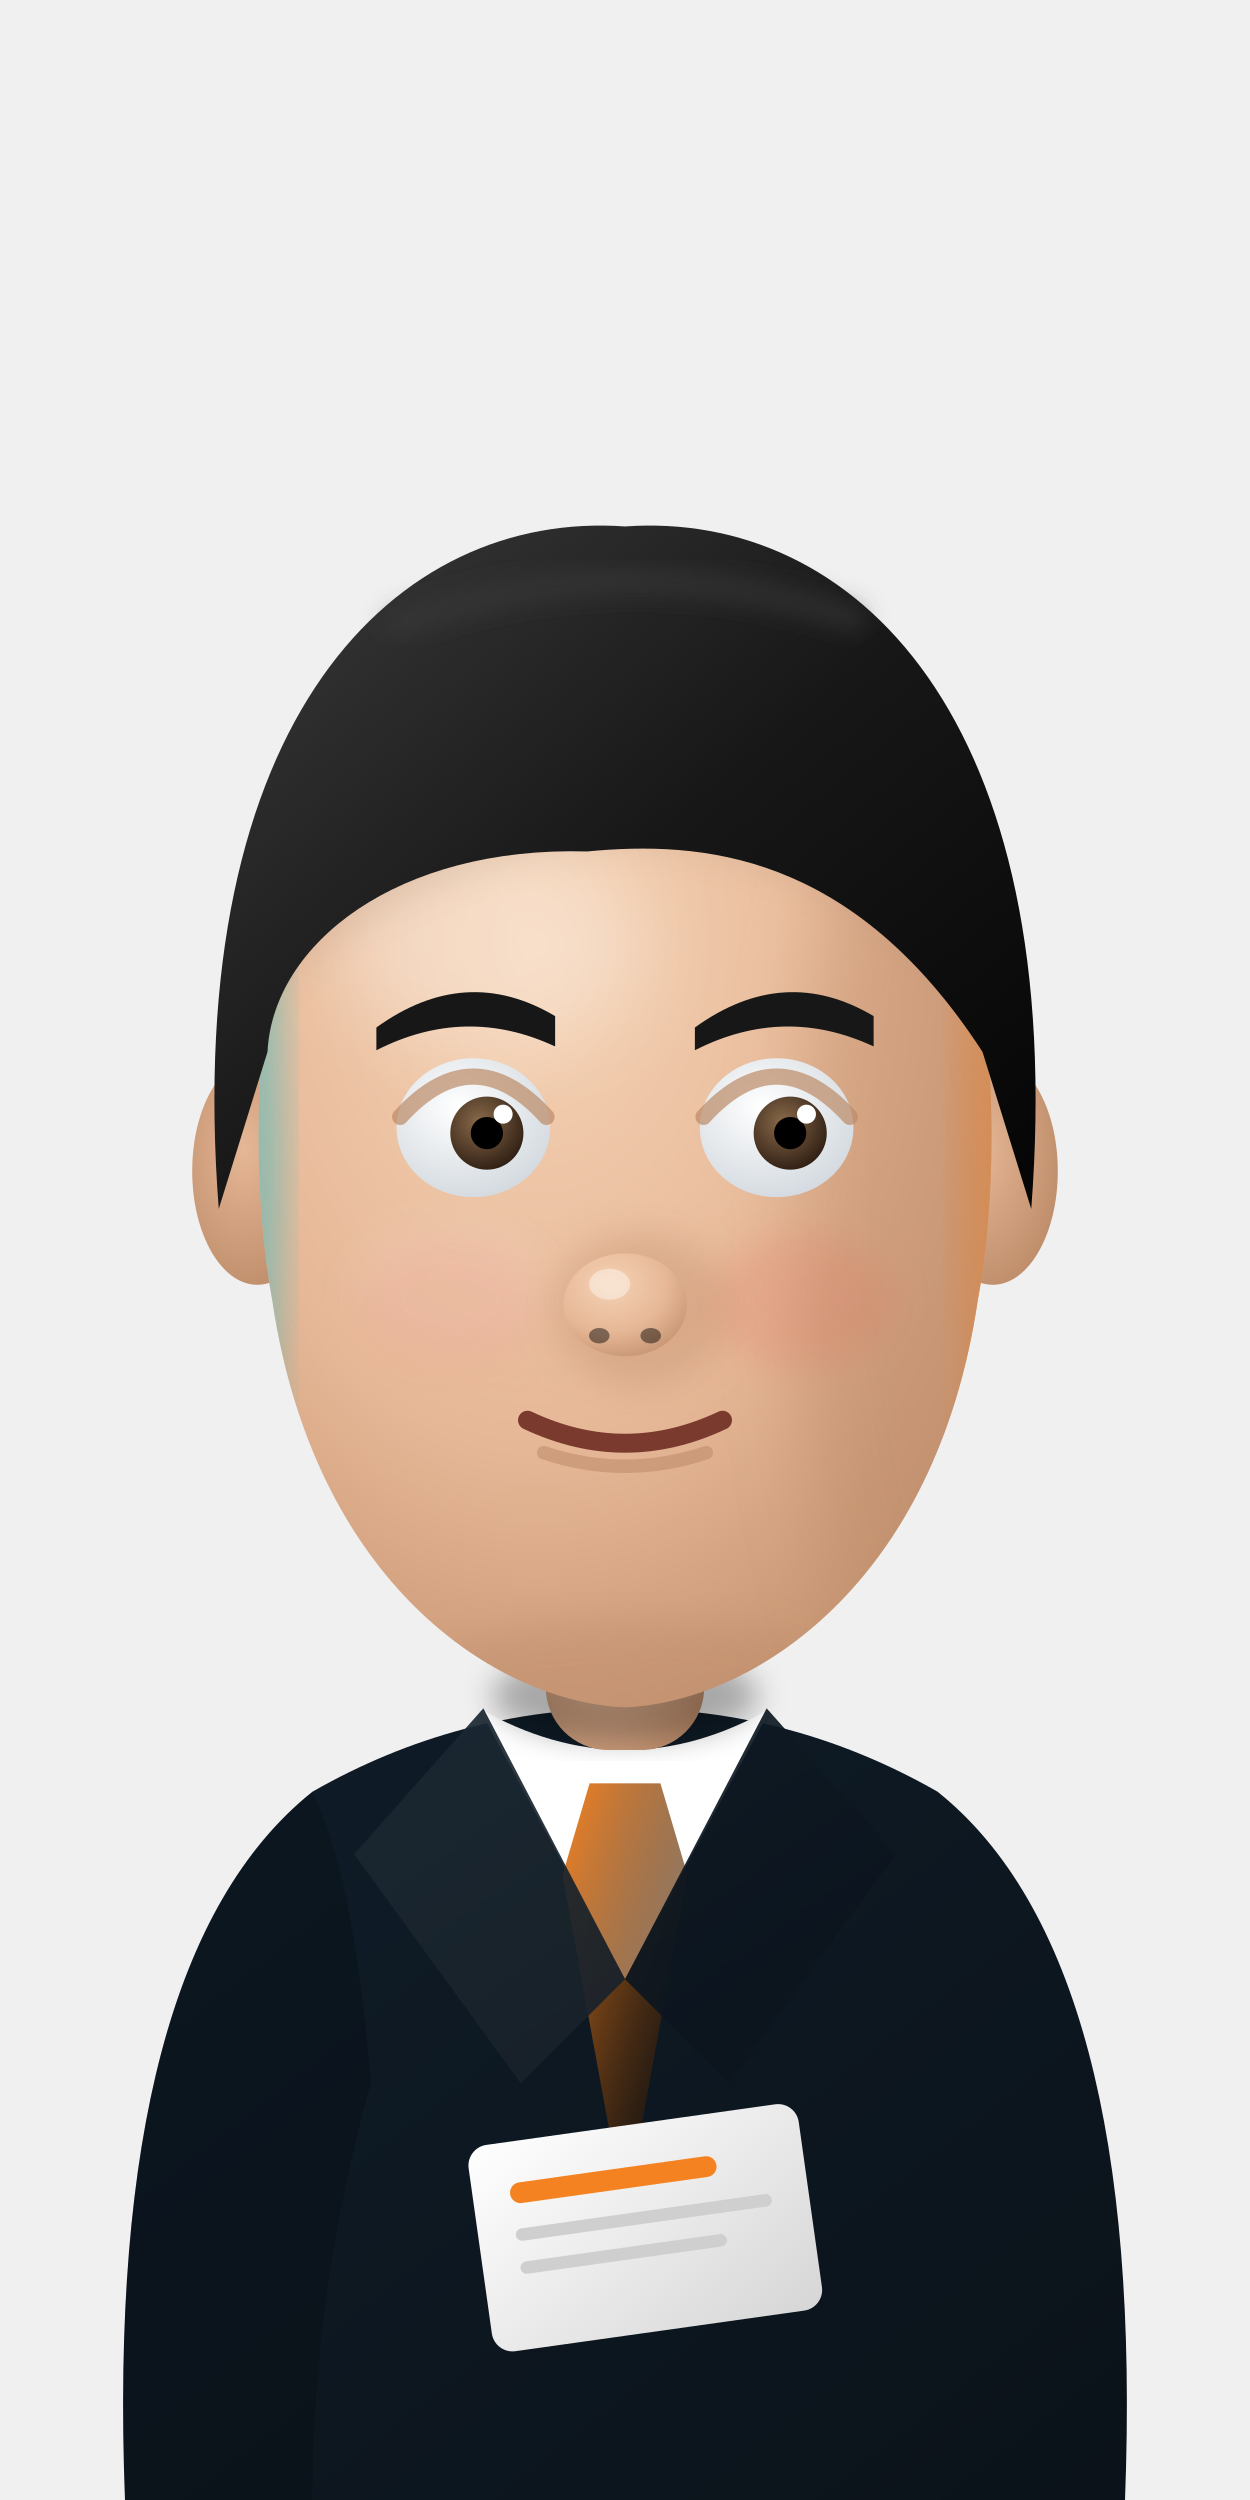
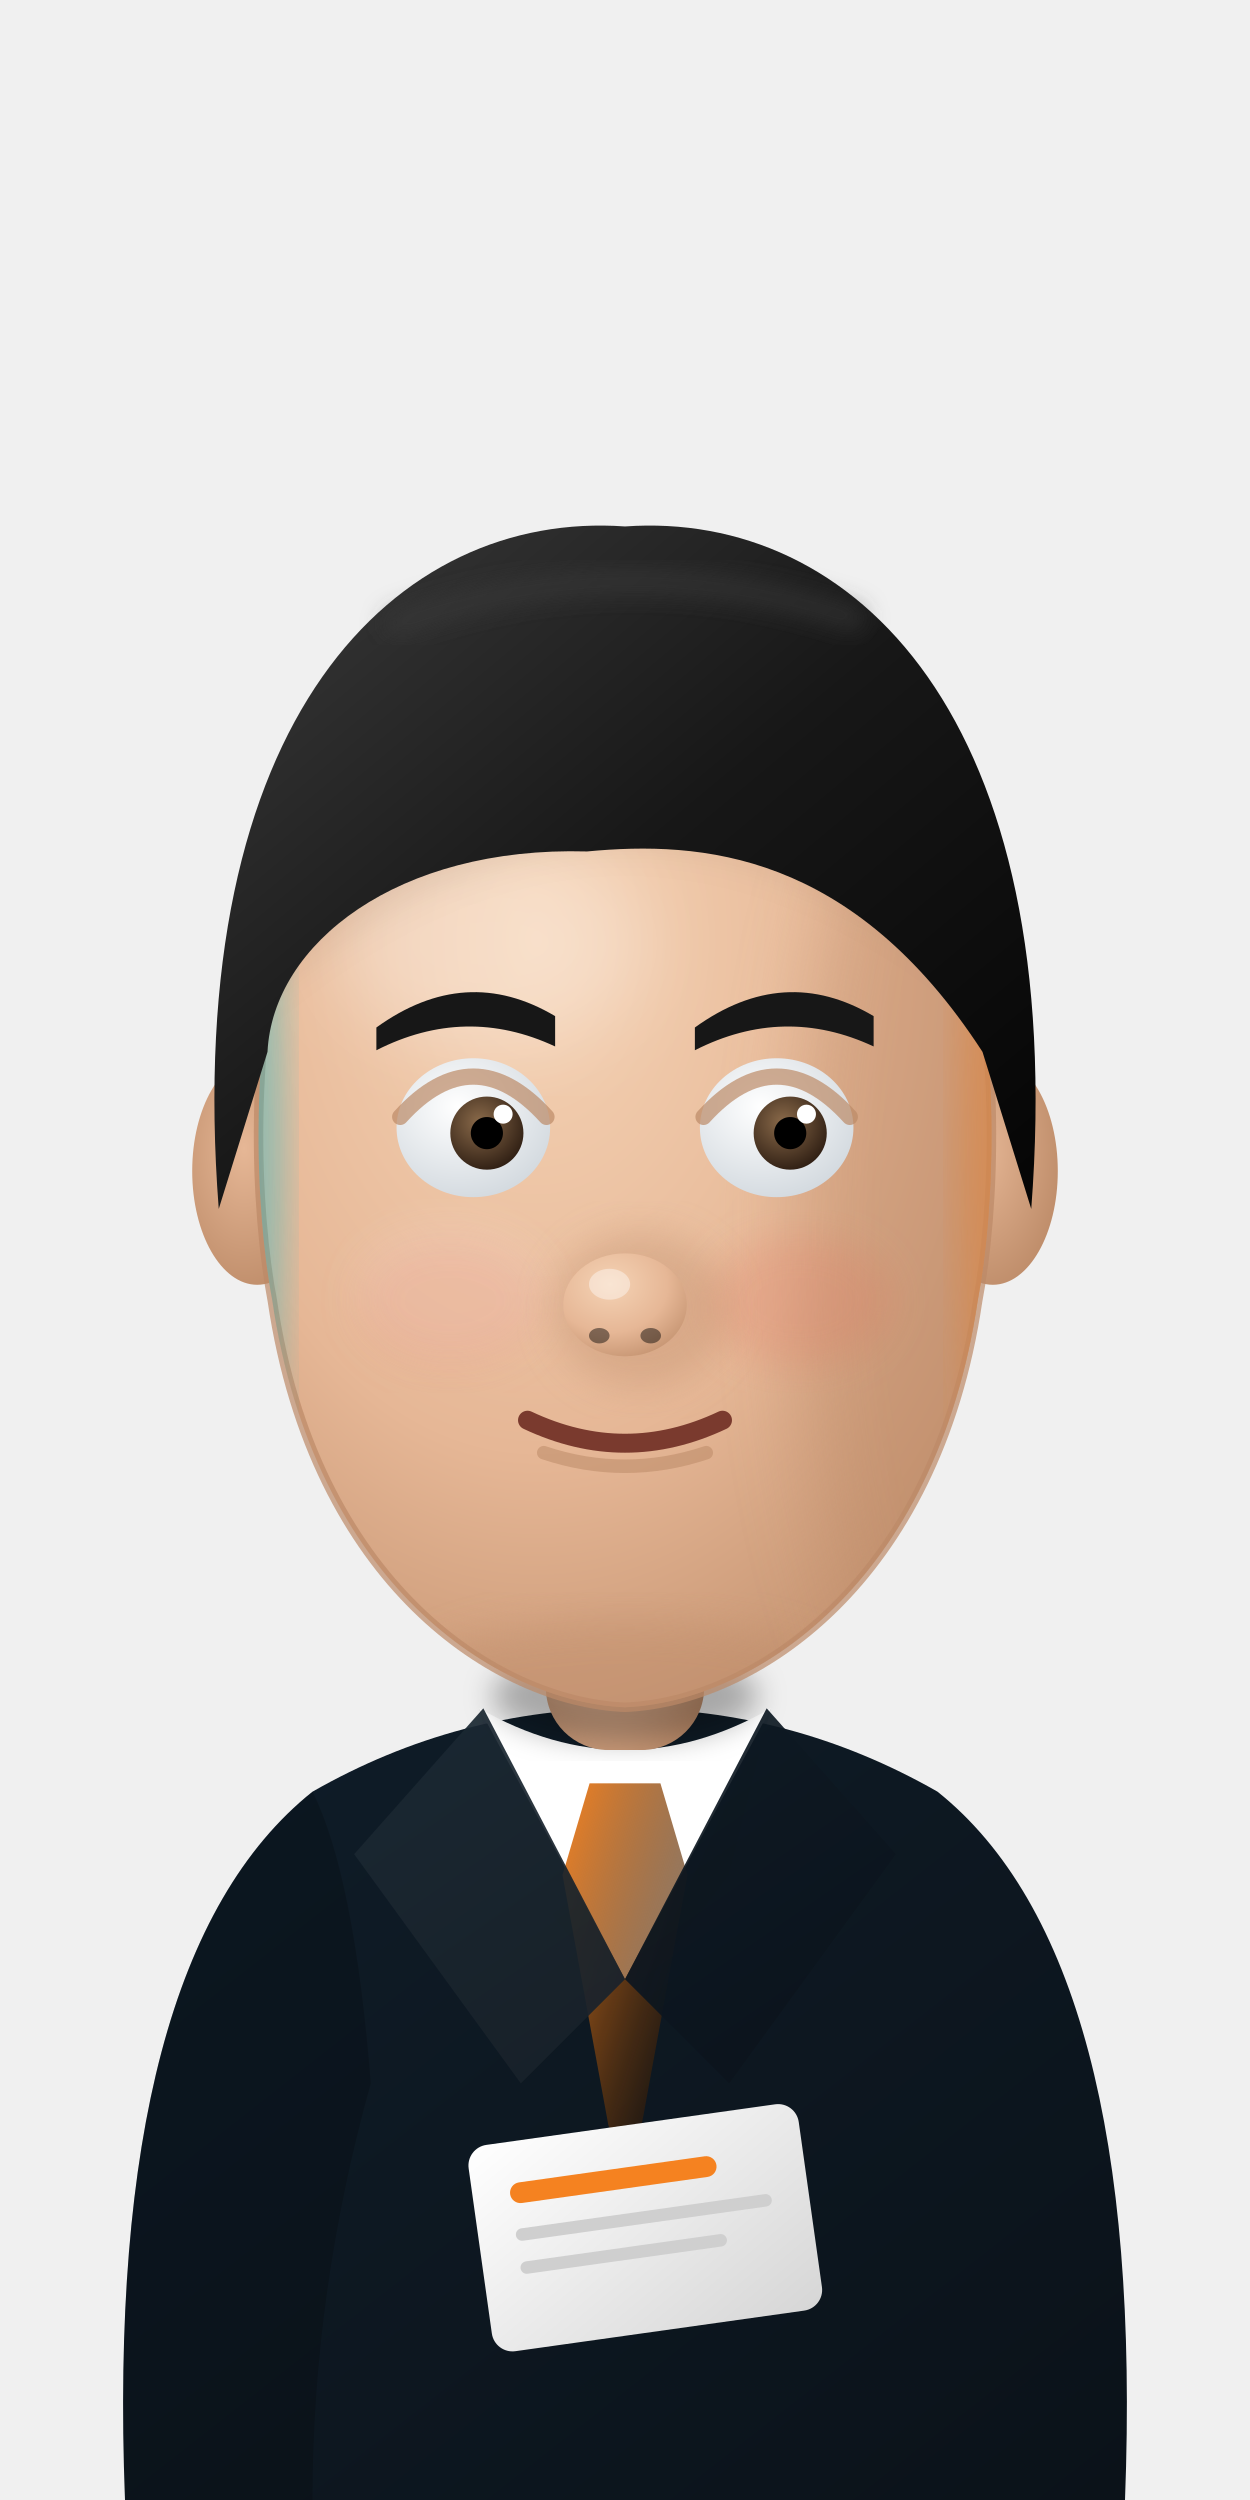
<svg xmlns="http://www.w3.org/2000/svg" width="600" height="1200" viewBox="0 -300 600 1200">
  <defs>
    <radialGradient id="apresentador_skin" cx="38%" cy="30%" r="85%">
      <stop offset="0" stop-color="#F5D3B5" />
      <stop offset=".55" stop-color="#E6B796" />
      <stop offset="1" stop-color="#BC8A67" />
    </radialGradient>
    <radialGradient id="apresentador_ear" cx="40%" cy="40%" r="70%">
      <stop offset="0" stop-color="#E6B796" />
      <stop offset="1" stop-color="#BC8A67" />
    </radialGradient>
    <linearGradient id="apresentador_hair" x1="0" y1="0" x2="1" y2="1">
      <stop offset="0" stop-color="#3B3B3B" />
      <stop offset=".5" stop-color="#171717" />
      <stop offset="1" stop-color="#050505" />
    </linearGradient>
    <linearGradient id="apresentador_suit" x1="0" y1="0" x2="1" y2="1">
      <stop offset="0" stop-color="#0f1d29" />
      <stop offset="1" stop-color="#0b1219" />
    </linearGradient>
    <linearGradient id="apresentador_tie" x1="0" y1="0" x2="1" y2="1">
      <stop offset="0" stop-color="#F58220" />
      <stop offset="1" stop-color="#000" stop-opacity=".45" />
    </linearGradient>
    <radialGradient id="apresentador_eye" cx="40%" cy="35%" r="75%">
      <stop offset="0" stop-color="#fff" />
      <stop offset="1" stop-color="#cfd6dc" />
    </radialGradient>
    <radialGradient id="apresentador_iris" cx="40%" cy="35%" r="70%">
      <stop offset="0" stop-color="#8a6a4a" />
      <stop offset="1" stop-color="#2d1d12" />
    </radialGradient>
    <linearGradient id="apresentador_pap" x1="0" y1="0" x2="1" y2="1">
      <stop offset="0" stop-color="#fff" />
      <stop offset="1" stop-color="#d6d6d6" />
    </linearGradient>
    <linearGradient id="apresentador_pen" x1="0" y1="0" x2="0" y2="1">
      <stop offset="0" stop-color="#555" />
      <stop offset=".5" stop-color="#111" />
      <stop offset="1" stop-color="#000" />
    </linearGradient>
    <linearGradient id="apresentador_pasta" x1="0" y1="0" x2="1" y2="1">
      <stop offset="0" stop-color="#7a4a2a" />
      <stop offset="1" stop-color="#3b1d0d" />
    </linearGradient>
    <linearGradient id="apresentador_mic" x1="0" y1="0" x2="1" y2="0">
      <stop offset="0" stop-color="#999" />
      <stop offset=".5" stop-color="#eee" />
      <stop offset="1" stop-color="#555" />
    </linearGradient>
    <filter id="apresentador_bl" x="-20%" y="-20%" width="140%" height="140%">
      <feGaussianBlur stdDeviation="14" />
    </filter>
    <filter id="apresentador_bl2" x="-20%" y="-20%" width="140%" height="140%">
      <feGaussianBlur stdDeviation="7" />
    </filter>
    <filter id="apresentador_bl3" x="-20%" y="-50%" width="140%" height="200%">
      <feGaussianBlur stdDeviation="4" />
    </filter>
    <clipPath id="apresentador_hc">
      <path d="M300 100 C442.8 100 442.8 290 430.2 356 C414.8 460 347.74 504 300 506 C252.26 504 185.2 460 169.8 356 C157.2 290 157.2 100 300 100Z" />
    </clipPath>
  </defs>
  <ellipse cx="300" cy="884" rx="230" ry="16" fill="#000" opacity=".25" />
  <path d="M60 900 Q50 640 150 560 Q220 520 300 520 Q380 520 450 560 Q550 640 540 900Z" fill="url(#apresentador_suit)" />
  <path d="M60 900 Q50 640 150 560 Q170 600 178 700 Q150 800 150 900Z" fill="#000" opacity=".18" />
  <path d="M230 520 L300 650 L370 520 Q300 560 230 520Z" fill="#FFFFFF" />
  <path d="M230 520 L292 654 L250 600Z M370 520 L308 654 L350 600Z" fill="#000" opacity=".12" />
  <path d="M283 556 H317 L330 600 L308 720 L300 740 L292 720 L270 600Z" fill="url(#apresentador_tie)" />
  <path d="M232 520 L170 590 L250 700 L300 650Z M368 520 L430 590 L350 700 L300 650Z" fill="url(#apresentador_suit)" opacity=".92" />
  <path d="M232 520 L170 590 L250 700 L300 650Z" fill="#fff" opacity=".05" />
  <rect x="262" y="420" width="76" height="120" rx="30" fill="url(#apresentador_skin)" />
  <ellipse cx="300" cy="514" rx="64" ry="22" fill="#000" opacity=".3" filter="url(#apresentador_bl2)" />
  <g transform="translate(300 500) scale(1.3) translate(-300 -491)">
    <ellipse cx="164.2" cy="308" rx="24" ry="42" fill="url(#apresentador_ear)" />
    <ellipse cx="435.8" cy="308" rx="24" ry="42" fill="url(#apresentador_ear)" />
-     <path d="M300 100 C442.8 100 442.8 290 430.2 356 C414.8 460 347.74 504 300 506 C252.26 504 185.2 460 169.8 356 C157.2 290 157.2 100 300 100Z" fill="url(#apresentador_skin)" />
+     <path d="M300 100 C442.8 100 442.8 290 430.2 356 C414.8 460 347.74 504 300 506 C252.26 504 185.2 460 169.8 356 C157.2 290 157.2 100 300 100Z" fill="url(#apresentador_skin)" stroke="#BC8A67" stroke-width="3.5" stroke-opacity=".7" />
    <g clip-path="url(#apresentador_hc)">
      <ellipse cx="440" cy="300" rx="16" ry="160" fill="#F58220" opacity=".6" filter="url(#apresentador_bl2)" />
      <ellipse cx="160" cy="300" rx="14" ry="140" fill="#22BBCB" opacity=".45" filter="url(#apresentador_bl2)" />
      <ellipse cx="433" cy="330" rx="70" ry="200" fill="#BC8A67" opacity=".45" filter="url(#apresentador_bl)" />
      <ellipse cx="251" cy="224" rx="58.8" ry="40" fill="#fff" opacity=".28" filter="url(#apresentador_bl)" />
      <ellipse cx="235.6" cy="352" rx="34" ry="24" fill="#fff" opacity=".18" filter="url(#apresentador_bl2)" />
      <ellipse cx="364.4" cy="356" rx="34" ry="24" fill="#E0735F" opacity=".22" filter="url(#apresentador_bl2)" />
      <ellipse cx="235.6" cy="356" rx="34" ry="24" fill="#E0735F" opacity=".18" filter="url(#apresentador_bl2)" />
      <ellipse cx="300" cy="500" rx="84" ry="26" fill="#BC8A67" opacity=".4" filter="url(#apresentador_bl2)" />
      <path d="M150 240 Q300 110 450 240" fill="none" stroke="#000" stroke-width="22" opacity=".08" filter="url(#apresentador_bl2)" />
    </g>
    <g id="olhos">
      <ellipse cx="244" cy="292" rx="28.35" ry="25.65" fill="url(#apresentador_eye)" />
      <ellipse cx="356" cy="292" rx="28.35" ry="25.65" fill="url(#apresentador_eye)" />
      <circle cx="249" cy="294" r="13.5" fill="url(#apresentador_iris)" />
      <circle cx="361" cy="294" r="13.5" fill="url(#apresentador_iris)" />
      <circle cx="249" cy="294" r="5.94" fill="#000" />
      <circle cx="361" cy="294" r="5.94" fill="#000" />
      <circle cx="255" cy="287" r="3.51" fill="#fff" />
      <circle cx="367" cy="287" r="3.51" fill="#fff" />
      <path d="M217 288 Q244 258.25 271 288" fill="none" stroke="#BC8A67" stroke-width="6" stroke-linecap="round" opacity=".7" />
      <path d="M329 288 Q356 258.25 383 288" fill="none" stroke="#BC8A67" stroke-width="6" stroke-linecap="round" opacity=".7" />
    </g>
    <g id="sobrancelhas">
      <g transform="translate(241.2 248) rotate(0)">
        <path d="M-33 7 Q0 -16.8 33 2.8 L33 14 Q0 -1.4 -33 15.4Z" fill="#171717" />
      </g>
      <g transform="translate(358.8 248) rotate(0)">
        <path d="M-33 7 Q0 -16.8 33 2.8 L33 14 Q0 -1.4 -33 15.4Z" fill="#171717" />
      </g>
    </g>
    <g id="nariz" transform="translate(300 346) scale(0.95 0.95)">
      <ellipse cx="6" cy="14" rx="34" ry="30" fill="#BC8A67" opacity=".35" filter="url(#apresentador_bl2)" />
      <ellipse cx="0" cy="12" rx="24" ry="20" fill="url(#apresentador_skin)" />
      <ellipse cx="-6" cy="4" rx="8" ry="6" fill="#fff" opacity=".4" />
      <ellipse cx="-10" cy="24" rx="4" ry="3" fill="#000" opacity=".45" />
      <ellipse cx="10" cy="24" rx="4" ry="3" fill="#000" opacity=".45" />
    </g>
    <g id="boca" transform="translate(300 400) scale(1 1) translate(-300 -400)">
      <path d="M264 400 Q300 417 336 400" fill="none" stroke="#7a3a2e" stroke-width="7" stroke-linecap="round" />
      <path d="M270 412 Q300 422 330 412" fill="none" stroke="#BC8A67" stroke-width="5" stroke-linecap="round" opacity=".55" />
    </g>
    <g id="cabelo">
      <path d="M150 322 C136 140 216 64 300 70 C384 64 464 140 450 322 L432 264 C384 190 328 186 286 190 C216 188 170 224 168 264Z" fill="url(#apresentador_hair)" />
      <path d="M216 106 Q300 76 384 104" fill="none" stroke="#3B3B3B" stroke-width="10" stroke-linecap="round" opacity=".5" filter="url(#apresentador_bl3)" />
    </g>
  </g>
  <g transform="translate(300 700)">
    <g transform="rotate(-8)">
      <rect x="-80" y="20" width="160" height="100" rx="10" fill="url(#apresentador_pap)" />
      <rect x="-62" y="40" width="100" height="10" rx="5" fill="#F58220" />
      <rect x="-62" y="62" width="124" height="6" rx="3" fill="#cfcfcf" />
      <rect x="-62" y="78" width="100" height="6" rx="3" fill="#cfcfcf" />
    </g>
  </g>
</svg>
